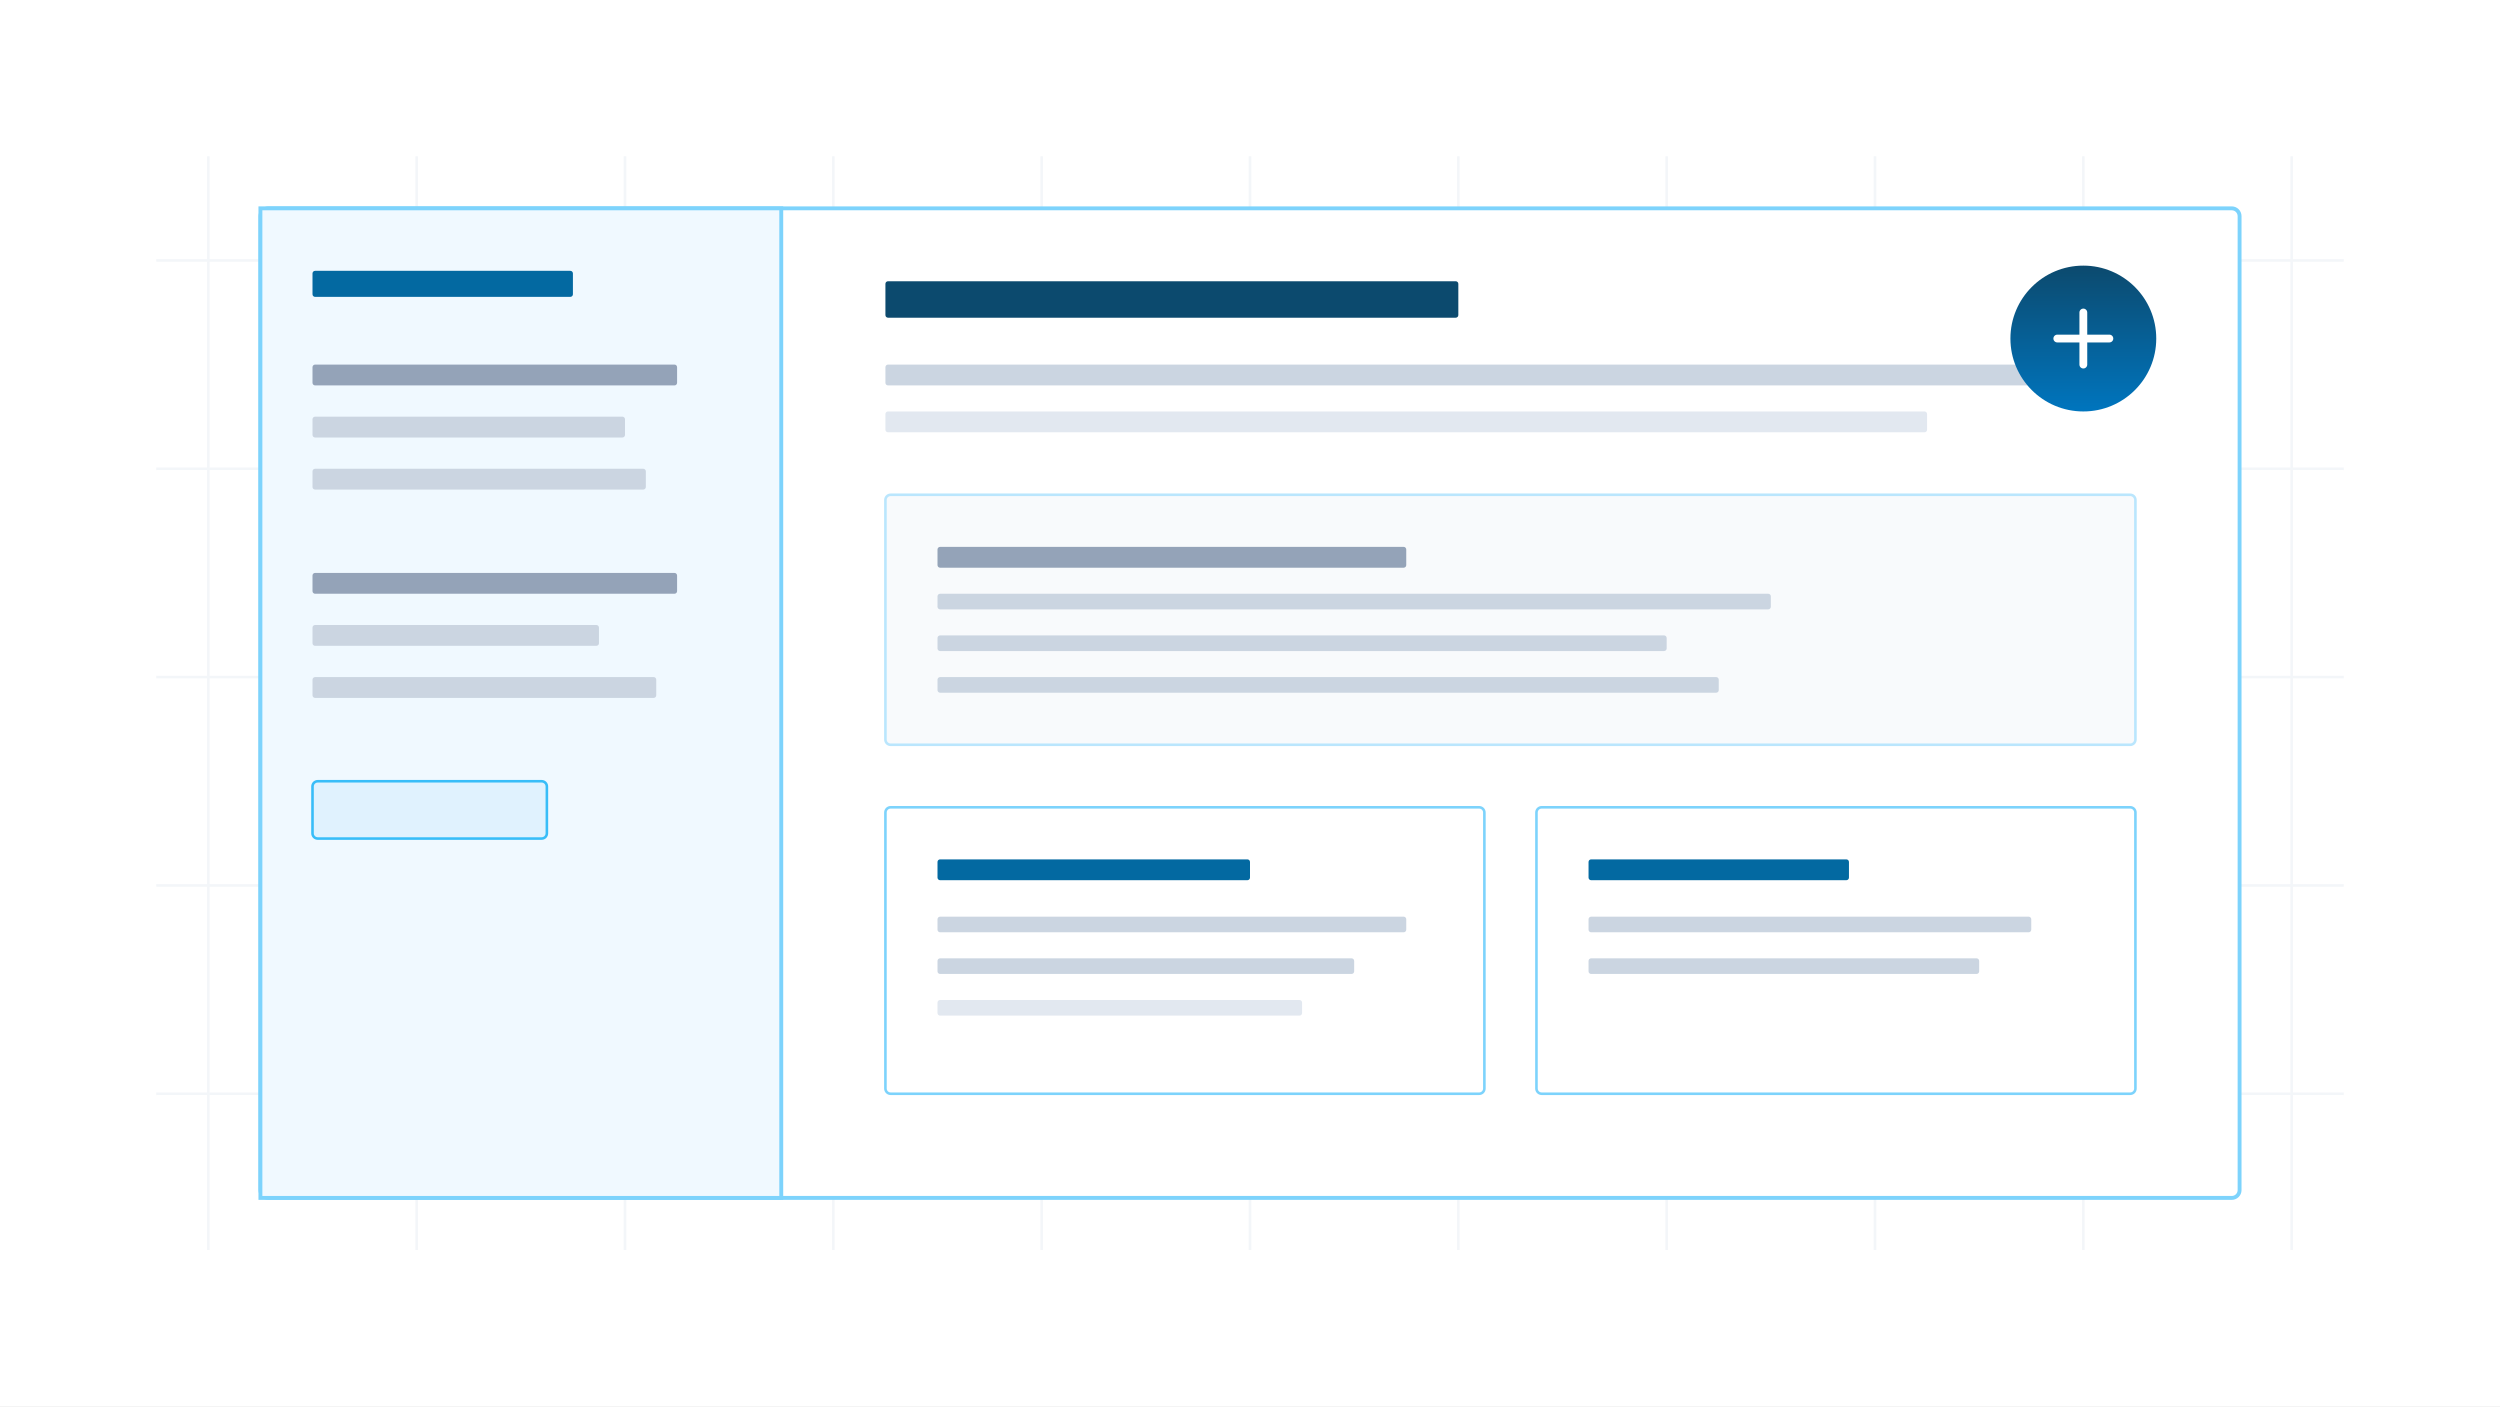
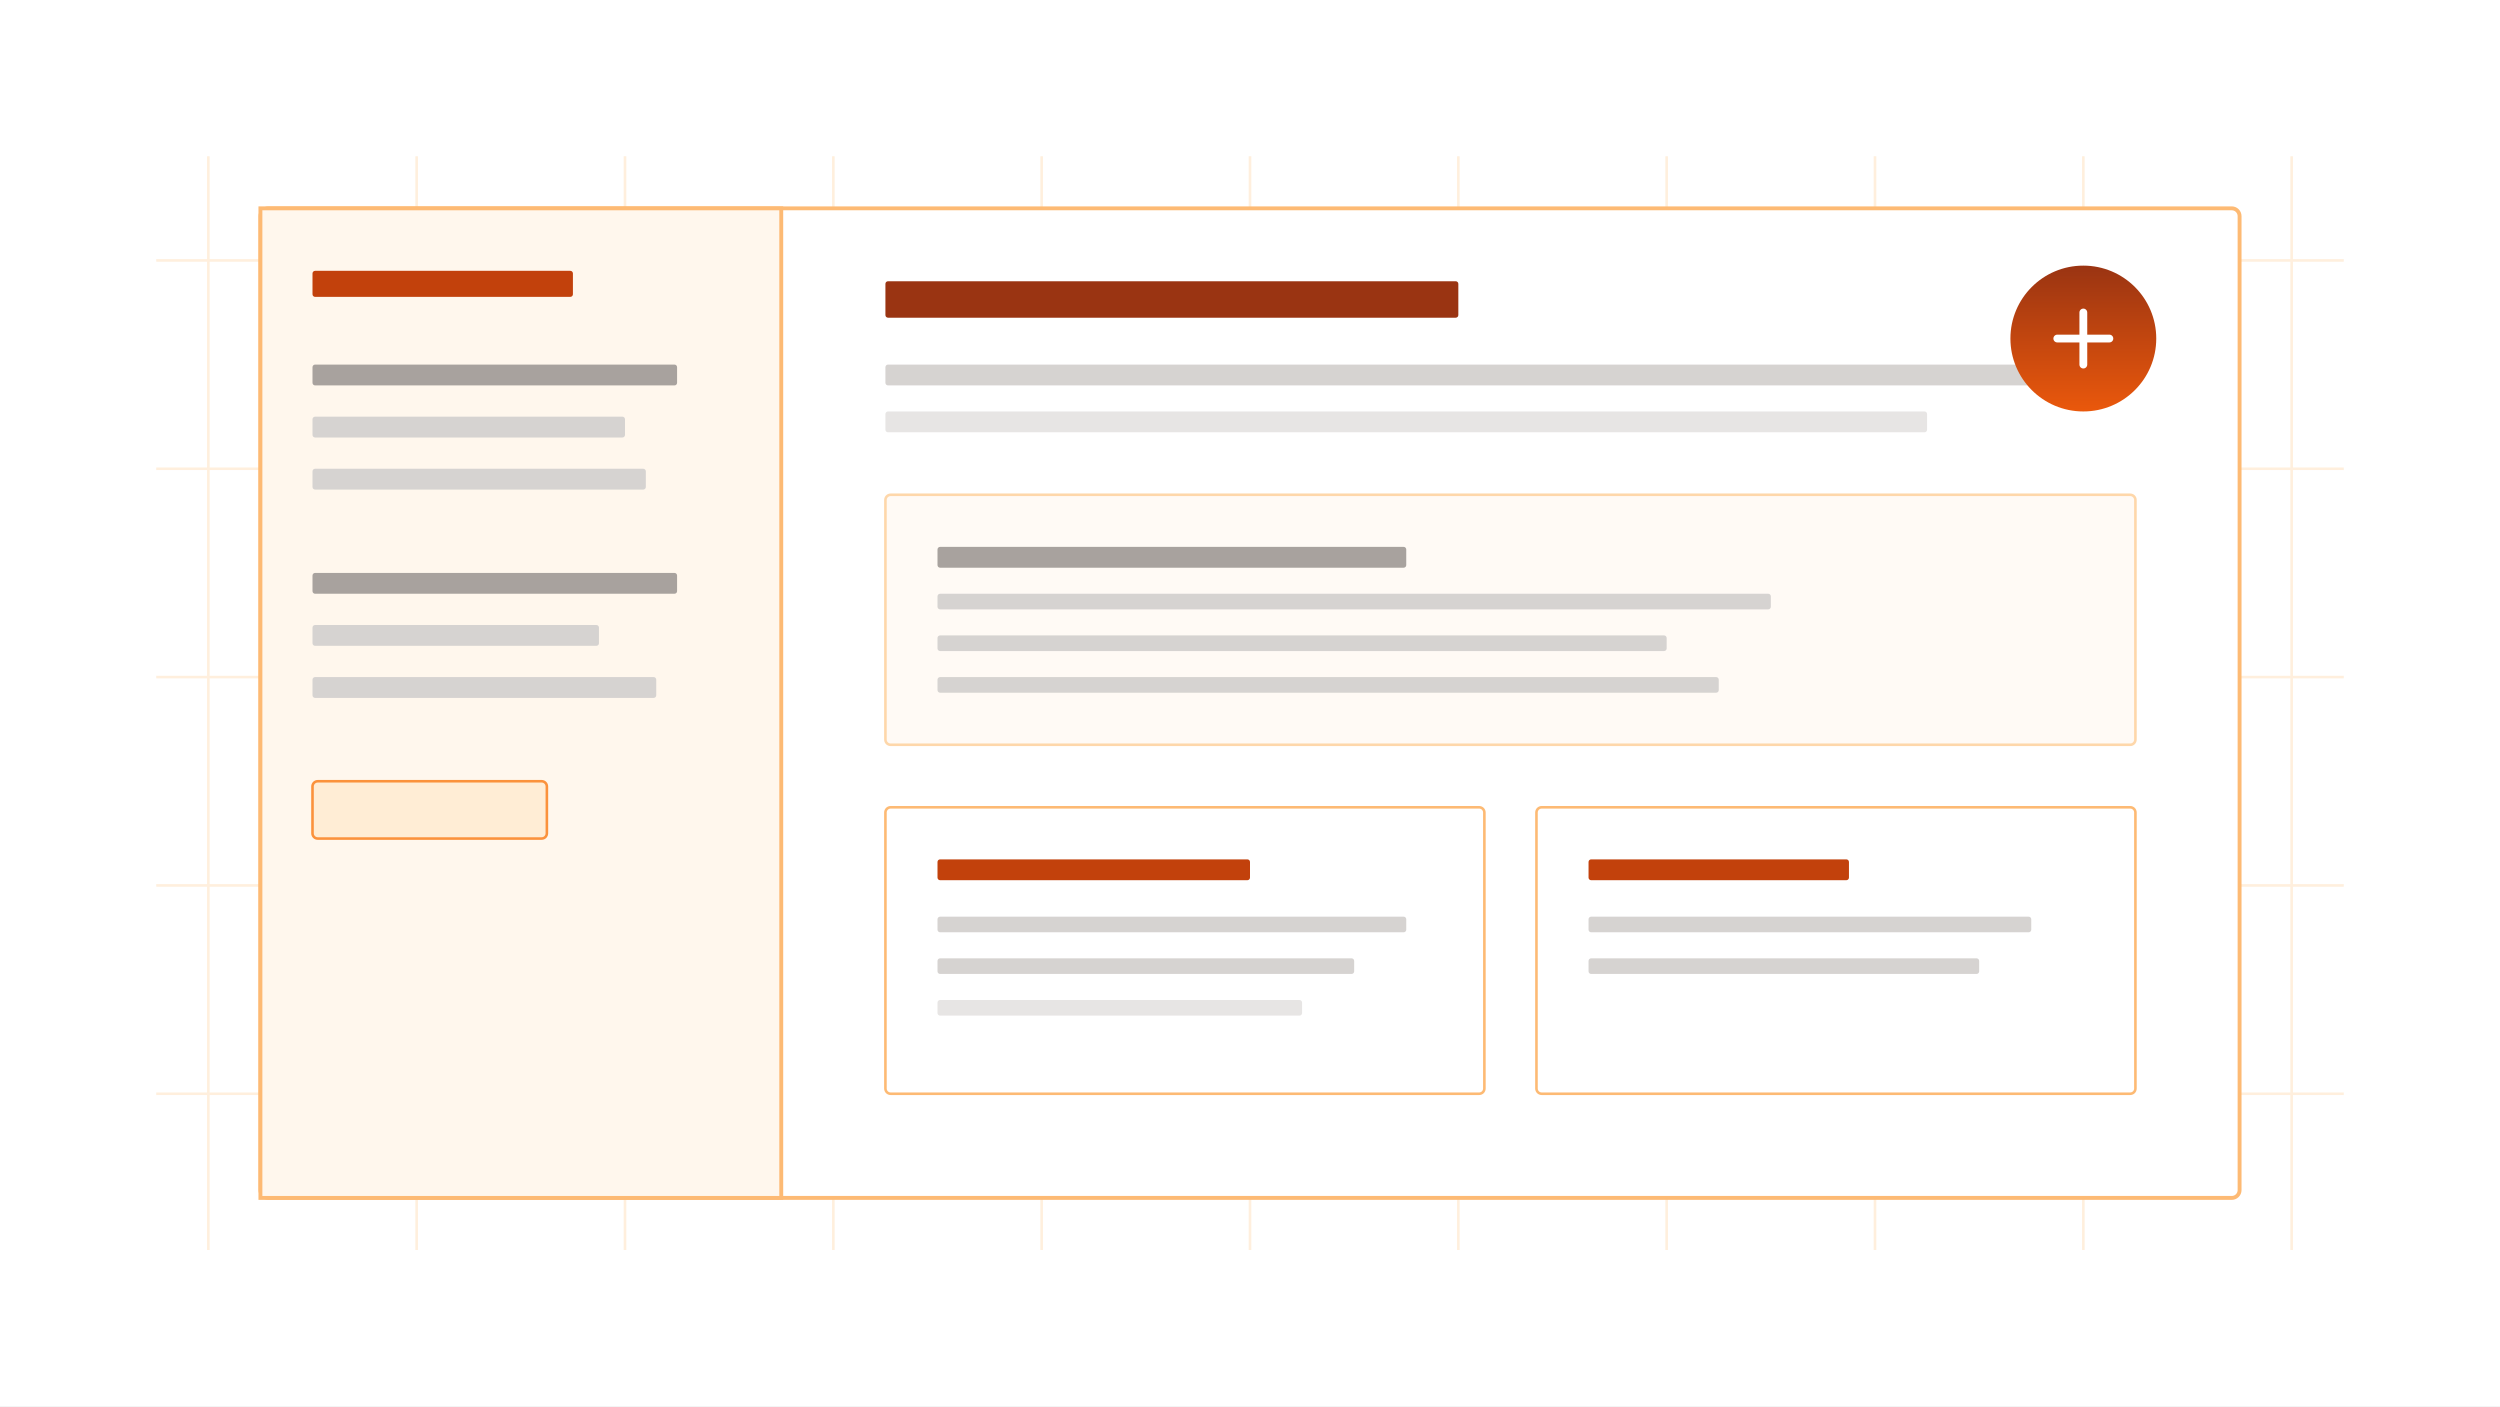
- <svg xmlns="http://www.w3.org/2000/svg" viewBox="0 0 960 540" width="960" height="540" role="img" aria-label="Abstract knowledge base interface with sidebar and article panels">
+ <svg xmlns="http://www.w3.org/2000/svg" viewBox="0 0 960 540" width="960" height="540" role="img" aria-label="Abstract knowledge base interface with sidebar and article panels in orange">
  <defs>
    <linearGradient id="kb-g" x1="0%" y1="0%" x2="0%" y2="100%">
-       <stop offset="0%" stop-color="#0c4a6e" />
-       <stop offset="100%" stop-color="#0075BE" />
+       <stop offset="0%" stop-color="#9a3412" />
+       <stop offset="100%" stop-color="#ea580c" />
    </linearGradient>
  </defs>
  <rect width="960" height="540" fill="#ffffff" />
-   <g opacity="0.4" stroke="#e2e8f0" stroke-width="1" fill="none">
+   <g opacity="0.4" stroke="#fed7aa" stroke-width="1" fill="none">
    <path d="M80 60v420M160 60v420M240 60v420M320 60v420M400 60v420M480 60v420M560 60v420M640 60v420M720 60v420M800 60v420M880 60v420" />
    <path d="M60 100h840M60 180h840M60 260h840M60 340h840M60 420h840" />
  </g>
-   <rect x="100" y="80" width="760" height="380" rx="3" fill="#fff" stroke="#7dd3fc" stroke-width="1.5" />
-   <rect x="100" y="80" width="200" height="380" fill="#f0f9ff" stroke="#7dd3fc" stroke-width="1.5" />
-   <rect x="120" y="104" width="100" height="10" rx="1" fill="#0369a1" />
-   <rect x="120" y="140" width="140" height="8" rx="1" fill="#94a3b8" />
-   <rect x="120" y="160" width="120" height="8" rx="1" fill="#cbd5e1" />
-   <rect x="120" y="180" width="128" height="8" rx="1" fill="#cbd5e1" />
-   <rect x="120" y="220" width="140" height="8" rx="1" fill="#94a3b8" />
-   <rect x="120" y="240" width="110" height="8" rx="1" fill="#cbd5e1" />
-   <rect x="120" y="260" width="132" height="8" rx="1" fill="#cbd5e1" />
-   <rect x="120" y="300" width="90" height="22" rx="2" fill="#e0f2fe" stroke="#38bdf8" />
-   <rect x="340" y="108" width="220" height="14" rx="1" fill="#0c4a6e" />
-   <rect x="340" y="140" width="460" height="8" rx="1" fill="#cbd5e1" />
-   <rect x="340" y="158" width="400" height="8" rx="1" fill="#e2e8f0" />
-   <rect x="340" y="190" width="480" height="96" rx="2" fill="#f8fafc" stroke="#bae6fd" />
-   <rect x="360" y="210" width="180" height="8" rx="1" fill="#94a3b8" />
-   <rect x="360" y="228" width="320" height="6" rx="1" fill="#cbd5e1" />
-   <rect x="360" y="244" width="280" height="6" rx="1" fill="#cbd5e1" />
-   <rect x="360" y="260" width="300" height="6" rx="1" fill="#cbd5e1" />
-   <rect x="340" y="310" width="230" height="110" rx="2" fill="#fff" stroke="#7dd3fc" />
-   <rect x="360" y="330" width="120" height="8" rx="1" fill="#0369a1" />
-   <rect x="360" y="352" width="180" height="6" rx="1" fill="#cbd5e1" />
-   <rect x="360" y="368" width="160" height="6" rx="1" fill="#cbd5e1" />
-   <rect x="360" y="384" width="140" height="6" rx="1" fill="#e2e8f0" />
-   <rect x="590" y="310" width="230" height="110" rx="2" fill="#fff" stroke="#7dd3fc" />
-   <rect x="610" y="330" width="100" height="8" rx="1" fill="#0369a1" />
-   <rect x="610" y="352" width="170" height="6" rx="1" fill="#cbd5e1" />
-   <rect x="610" y="368" width="150" height="6" rx="1" fill="#cbd5e1" />
+   <rect x="100" y="80" width="760" height="380" rx="3" fill="#fff" stroke="#fdba74" stroke-width="1.5" />
+   <rect x="100" y="80" width="200" height="380" fill="#fff7ed" stroke="#fdba74" stroke-width="1.5" />
+   <rect x="120" y="104" width="100" height="10" rx="1" fill="#c2410c" />
+   <rect x="120" y="140" width="140" height="8" rx="1" fill="#a8a29e" />
+   <rect x="120" y="160" width="120" height="8" rx="1" fill="#d6d3d1" />
+   <rect x="120" y="180" width="128" height="8" rx="1" fill="#d6d3d1" />
+   <rect x="120" y="220" width="140" height="8" rx="1" fill="#a8a29e" />
+   <rect x="120" y="240" width="110" height="8" rx="1" fill="#d6d3d1" />
+   <rect x="120" y="260" width="132" height="8" rx="1" fill="#d6d3d1" />
+   <rect x="120" y="300" width="90" height="22" rx="2" fill="#ffedd5" stroke="#fb923c" />
+   <rect x="340" y="108" width="220" height="14" rx="1" fill="#9a3412" />
+   <rect x="340" y="140" width="460" height="8" rx="1" fill="#d6d3d1" />
+   <rect x="340" y="158" width="400" height="8" rx="1" fill="#e7e5e4" />
+   <rect x="340" y="190" width="480" height="96" rx="2" fill="#fffaf5" stroke="#fed7aa" />
+   <rect x="360" y="210" width="180" height="8" rx="1" fill="#a8a29e" />
+   <rect x="360" y="228" width="320" height="6" rx="1" fill="#d6d3d1" />
+   <rect x="360" y="244" width="280" height="6" rx="1" fill="#d6d3d1" />
+   <rect x="360" y="260" width="300" height="6" rx="1" fill="#d6d3d1" />
+   <rect x="340" y="310" width="230" height="110" rx="2" fill="#fff" stroke="#fdba74" />
+   <rect x="360" y="330" width="120" height="8" rx="1" fill="#c2410c" />
+   <rect x="360" y="352" width="180" height="6" rx="1" fill="#d6d3d1" />
+   <rect x="360" y="368" width="160" height="6" rx="1" fill="#d6d3d1" />
+   <rect x="360" y="384" width="140" height="6" rx="1" fill="#e7e5e4" />
+   <rect x="590" y="310" width="230" height="110" rx="2" fill="#fff" stroke="#fdba74" />
+   <rect x="610" y="330" width="100" height="8" rx="1" fill="#c2410c" />
+   <rect x="610" y="352" width="170" height="6" rx="1" fill="#d6d3d1" />
+   <rect x="610" y="368" width="150" height="6" rx="1" fill="#d6d3d1" />
  <circle cx="800" cy="130" r="28" fill="url(#kb-g)" />
  <path d="M790 130h20M800 120v20" stroke="#fff" stroke-width="3" stroke-linecap="round" />
</svg>
